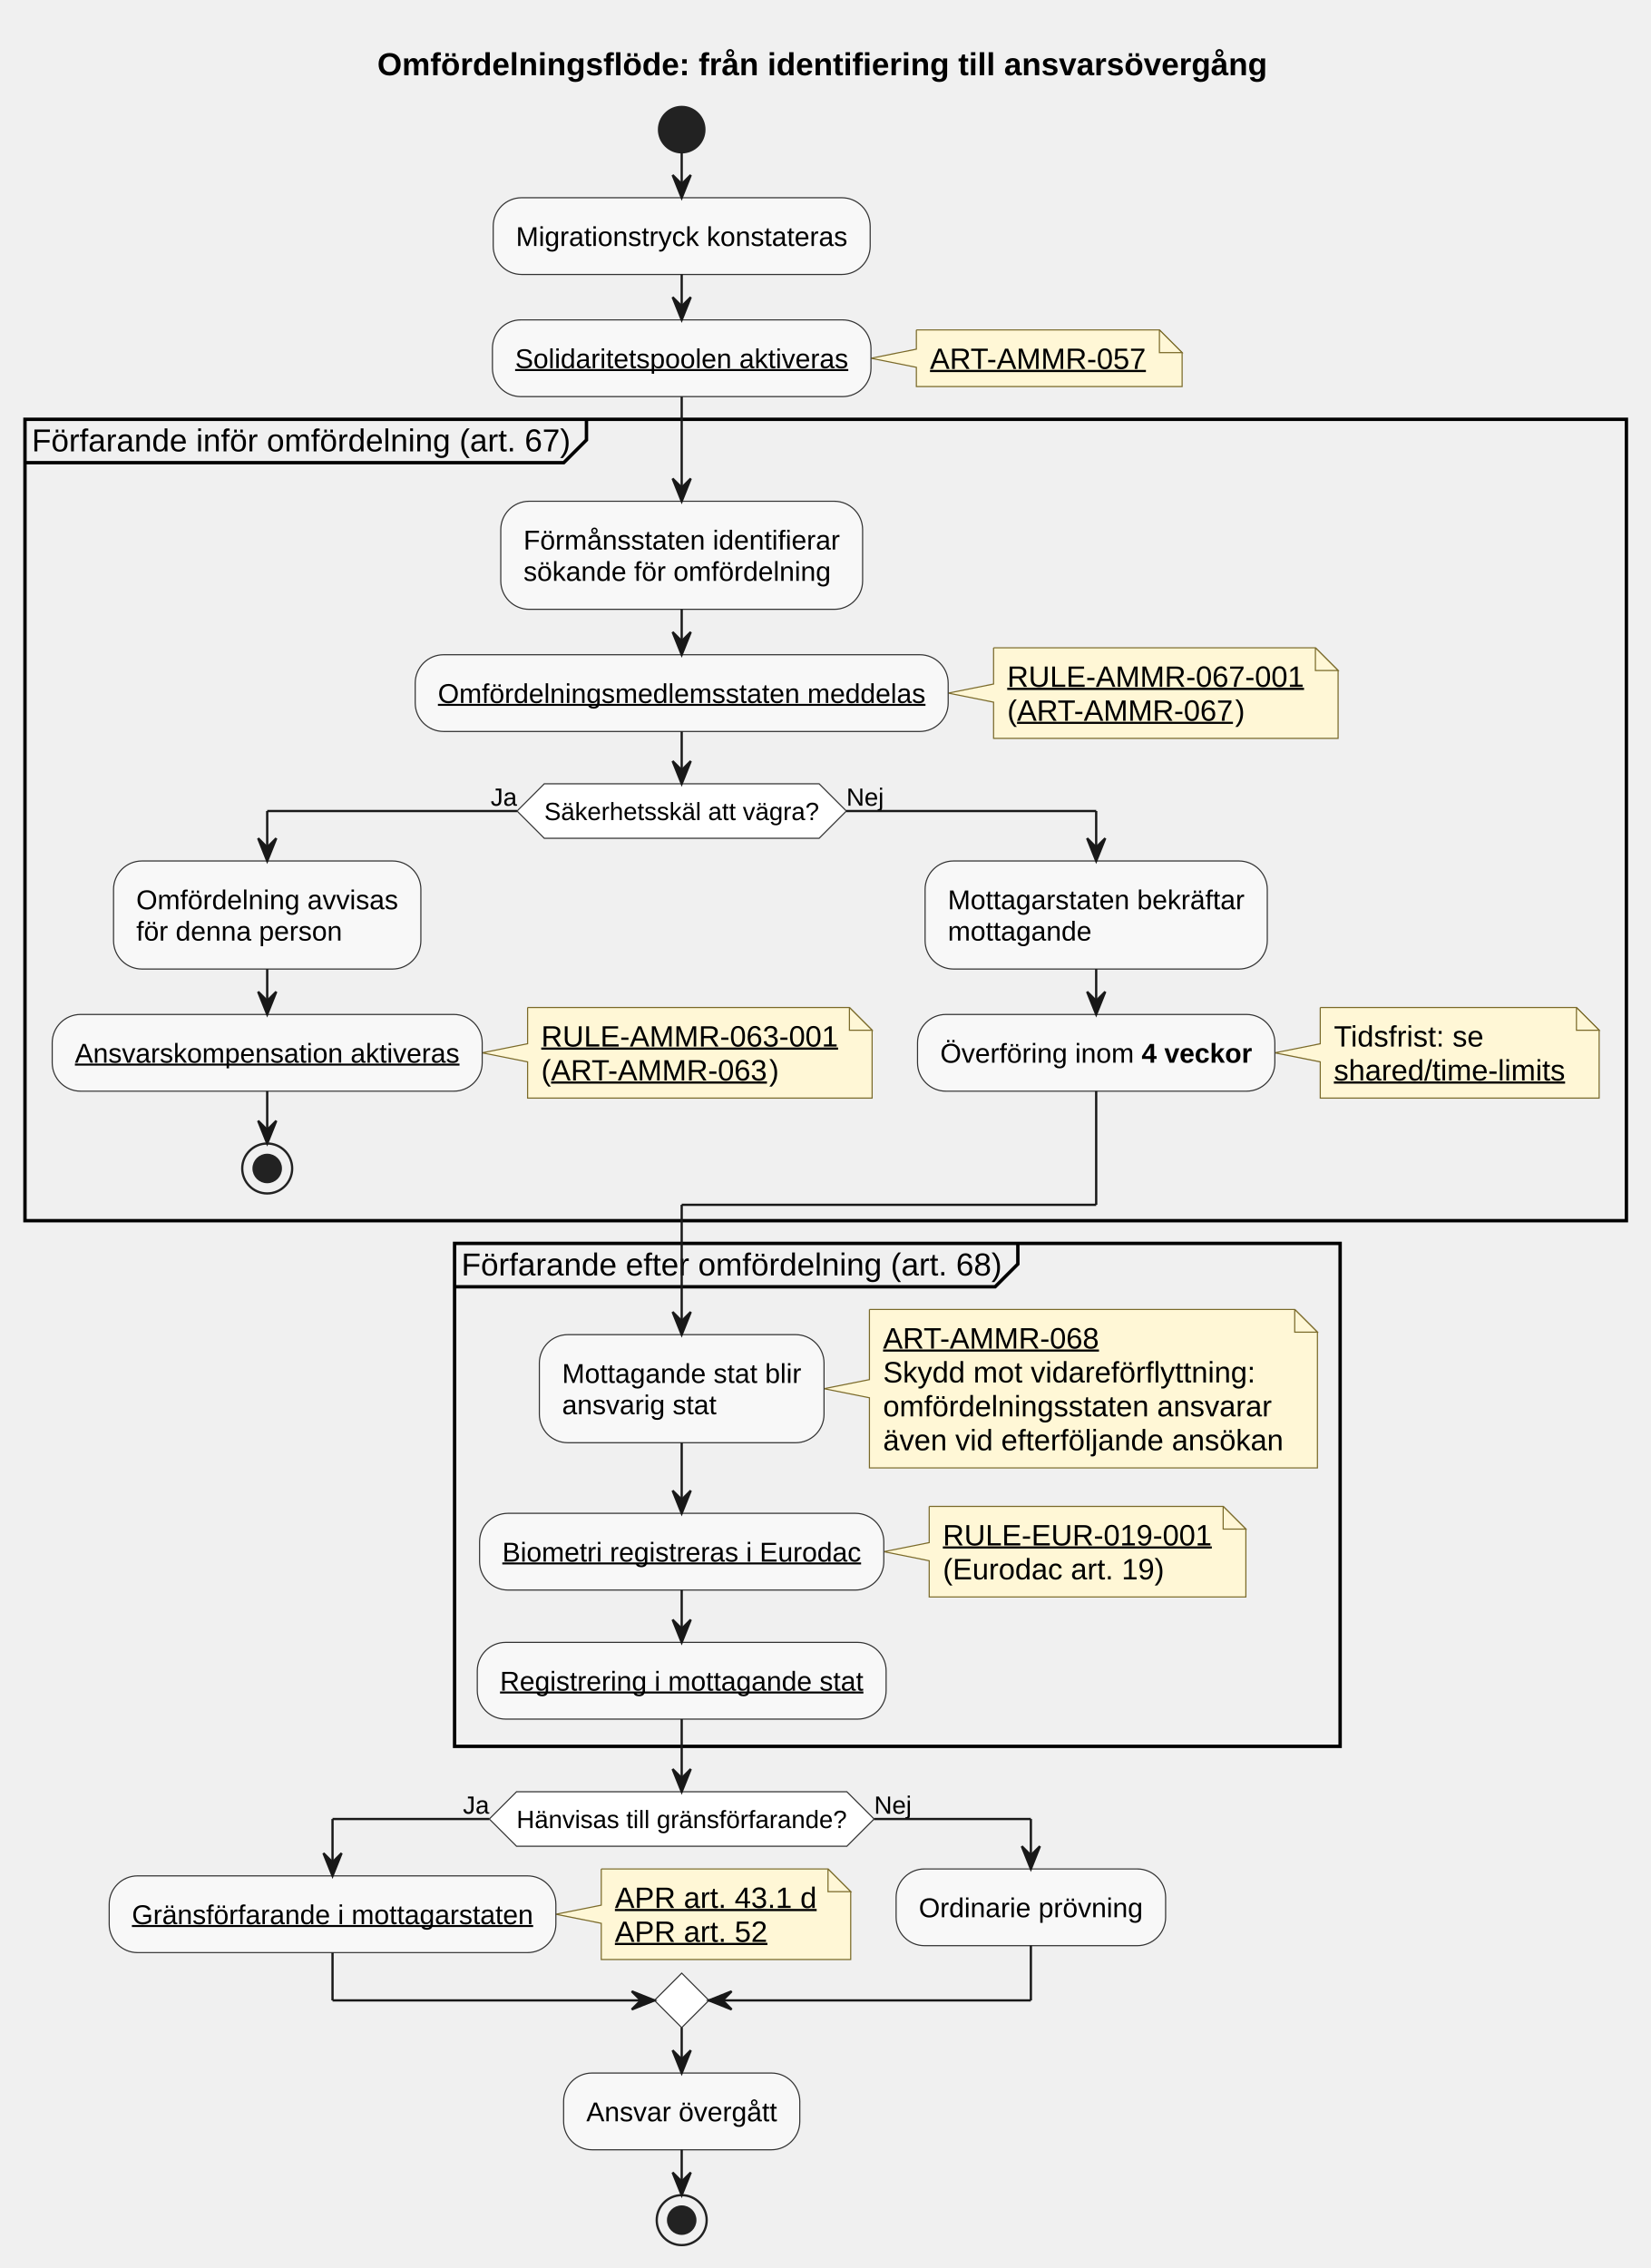
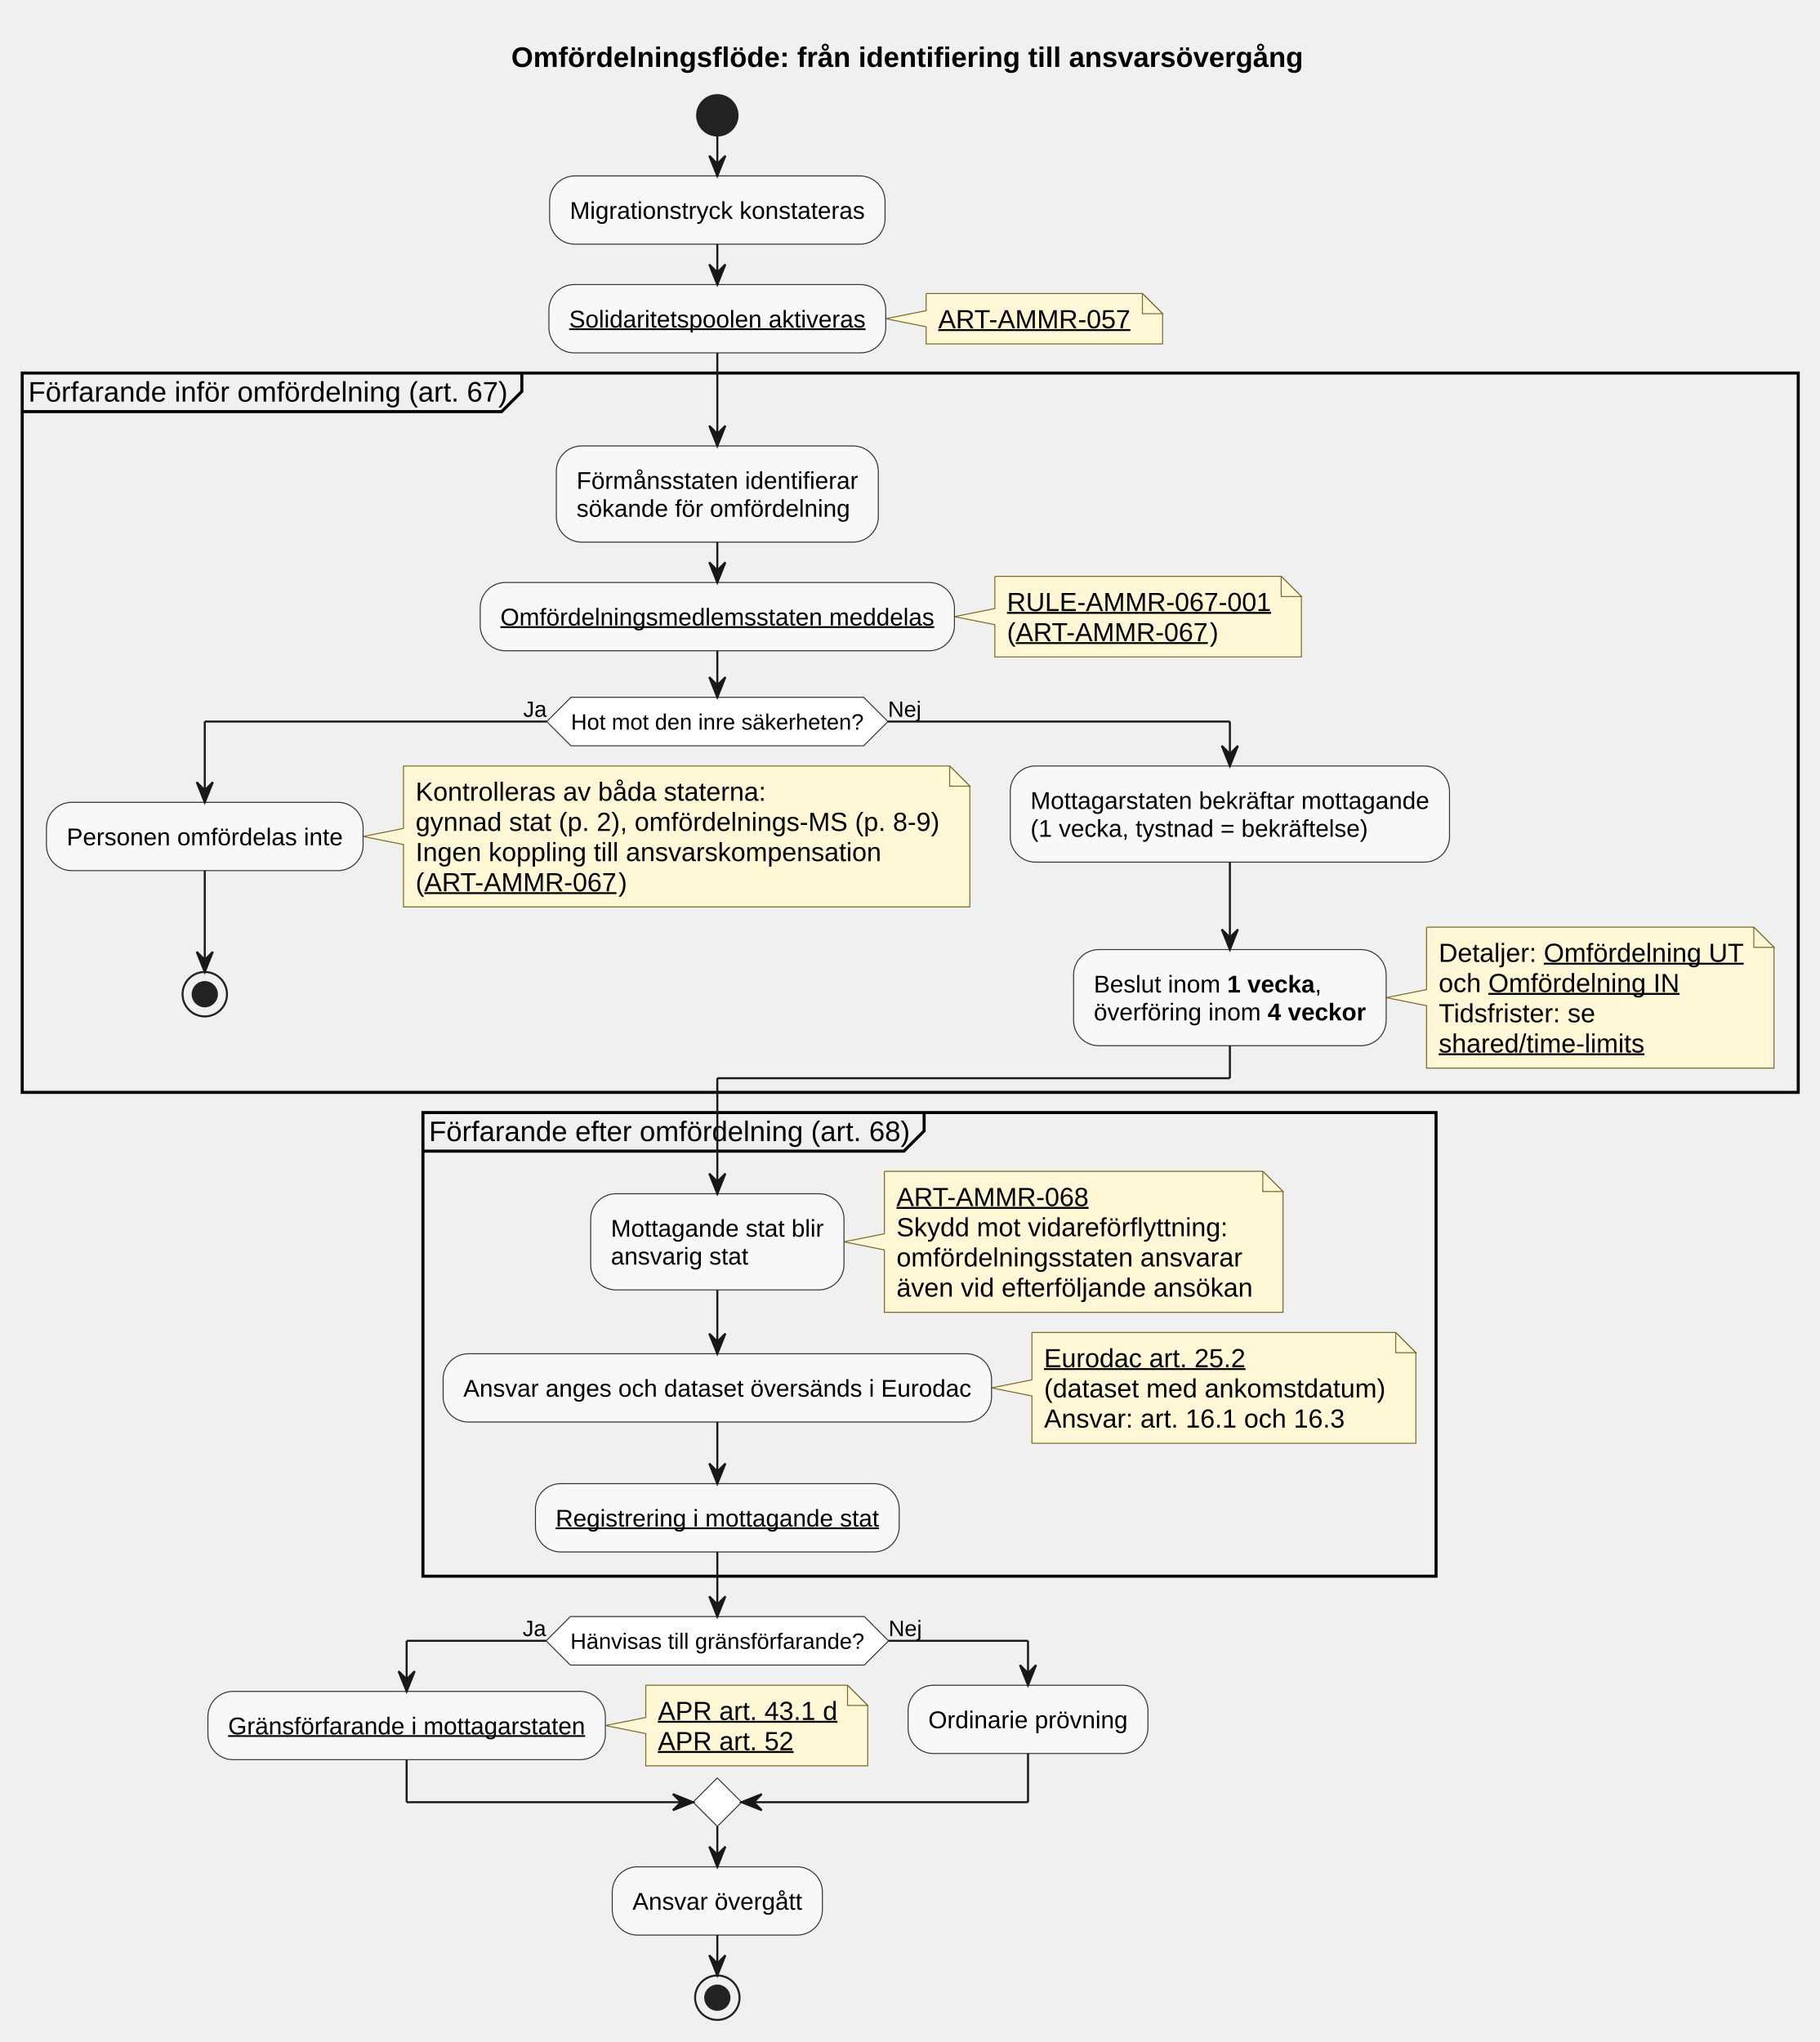
- <svg xmlns="http://www.w3.org/2000/svg" xmlns:xlink="http://www.w3.org/1999/xlink" contentStyleType="text/css" data-diagram-type="ACTIVITY" height="999px" preserveAspectRatio="none" style="width:727px;height:999px;background:#FFFFFF;" version="1.1" viewBox="0 0 727 999" width="727px" zoomAndPan="magnify">
+ <svg xmlns="http://www.w3.org/2000/svg" xmlns:xlink="http://www.w3.org/1999/xlink" contentStyleType="text/css" data-diagram-type="ACTIVITY" height="1011px" preserveAspectRatio="none" style="width:901px;height:1011px;background:#FFFFFF;" version="1.1" viewBox="0 0 901 1011" width="901px" zoomAndPan="magnify">
  <defs />
  <g>
    <g class="title" data-source-line="16">
-       <text fill="#000000" font-family="Arial" font-size="14" font-weight="bold" lengthAdjust="spacing" textLength="392.055" x="166.188" y="33.132">Omfördelningsflöde: från identifiering till ansvarsövergång</text>
+       <text fill="#000000" font-family="Arial" font-size="14" font-weight="bold" lengthAdjust="spacing" textLength="392.055" x="253.088" y="33.132">Omfördelningsflöde: från identifiering till ansvarsövergång</text>
    </g>
-     <ellipse cx="300.291" cy="57.099" fill="#222222" rx="10" ry="10" style="stroke:#222222;stroke-width:1;" />
-     <rect fill="#F8F8F8" height="33.799" rx="12.5" ry="12.5" style="stroke:#333333;stroke-width:0.5;" width="166.051" x="217.265" y="87.099" />
-     <text fill="#000000" font-family="Arial" font-size="12" lengthAdjust="spacing" textLength="146.051" x="227.265" y="108.355">Migrationstryck konstateras</text>
-     <path d="M403.665,145.322 L403.665,153.797 L383.665,157.797 L403.665,161.797 L403.665,170.271 A0,0 0 0 0 403.665,170.271 L520.73,170.271 A0,0 0 0 0 520.73,170.271 L520.73,155.322 L510.73,145.322 L403.665,145.322 A0,0 0 0 0 403.665,145.322" fill="#FFF7D6" style="stroke:#7A6A2A;stroke-width:0.5;" />
-     <path d="M510.73,145.322 L510.73,155.322 L520.73,155.322 L510.73,145.322" fill="#FFF7D6" style="stroke:#7A6A2A;stroke-width:0.5;" />
+     <ellipse cx="355.117" cy="57.099" fill="#222222" rx="10" ry="10" style="stroke:#222222;stroke-width:1;" />
+     <rect fill="#F8F8F8" height="33.799" rx="12.5" ry="12.5" style="stroke:#333333;stroke-width:0.5;" width="166.051" x="272.092" y="87.099" />
+     <text fill="#000000" font-family="Arial" font-size="12" lengthAdjust="spacing" textLength="146.051" x="282.092" y="108.355">Migrationstryck konstateras</text>
+     <path d="M458.491,145.322 L458.491,153.797 L438.491,157.797 L458.491,161.797 L458.491,170.271 A0,0 0 0 0 458.491,170.271 L575.557,170.271 A0,0 0 0 0 575.557,170.271 L575.557,155.322 L565.557,145.322 L458.491,145.322 A0,0 0 0 0 458.491,145.322" fill="#FFF7D6" style="stroke:#7A6A2A;stroke-width:0.5;" />
+     <path d="M565.557,145.322 L565.557,155.322 L575.557,155.322 L565.557,145.322" fill="#FFF7D6" style="stroke:#7A6A2A;stroke-width:0.5;" />
    <a href="../articles/ammr-057.md" target="_top" title="../articles/ammr-057.md" xlink:actuate="onRequest" xlink:href="../articles/ammr-057.md" xlink:show="new" xlink:title="../articles/ammr-057.md" xlink:type="simple">
-       <text fill="#000000" font-family="Arial" font-size="13" lengthAdjust="spacing" text-decoration="underline" textLength="96.065" x="409.665" y="162.516">ART-AMMR-057</text>
+       <text fill="#000000" font-family="Arial" font-size="13" lengthAdjust="spacing" text-decoration="underline" textLength="96.065" x="464.491" y="162.516">ART-AMMR-057</text>
    </a>
-     <rect fill="#F8F8F8" height="33.799" rx="12.5" ry="12.5" style="stroke:#333333;stroke-width:0.5;" width="166.748" x="216.917" y="140.898" />
+     <rect fill="#F8F8F8" height="33.799" rx="12.5" ry="12.5" style="stroke:#333333;stroke-width:0.5;" width="166.748" x="271.743" y="140.898" />
    <a href="../rules/rule-ammr-057-001.md" target="_top" title="../rules/rule-ammr-057-001.md" xlink:actuate="onRequest" xlink:href="../rules/rule-ammr-057-001.md" xlink:show="new" xlink:title="../rules/rule-ammr-057-001.md" xlink:type="simple">
-       <text fill="#000000" font-family="Arial" font-size="12" lengthAdjust="spacing" text-decoration="underline" textLength="146.748" x="226.917" y="162.153">Solidaritetspoolen aktiveras</text>
+       <text fill="#000000" font-family="Arial" font-size="12" lengthAdjust="spacing" text-decoration="underline" textLength="146.748" x="281.743" y="162.153">Solidaritetspoolen aktiveras</text>
    </a>
-     <rect fill="none" height="352.99" style="stroke:#000000;stroke-width:1.5;" width="705.431" x="11" y="184.696" />
+     <rect fill="none" height="356.134" style="stroke:#000000;stroke-width:1.5;" width="879.231" x="11" y="184.696" />
    <path d="M258.337,184.696 L258.337,193.795 L248.337,203.795 L11,203.795" fill="none" style="stroke:#000000;stroke-width:1.5;" />
    <text fill="#000000" font-family="Arial" font-size="14" lengthAdjust="spacing" textLength="237.337" x="14" y="198.828">Förfarande inför omfördelning (art. 67)</text>
-     <rect fill="#F8F8F8" height="47.598" rx="12.5" ry="12.5" style="stroke:#333333;stroke-width:0.5;" width="159.394" x="220.593" y="220.795" />
-     <text fill="#000000" font-family="Arial" font-size="12" lengthAdjust="spacing" textLength="139.394" x="230.593" y="242.051">Förmånsstaten identifierar</text>
-     <text fill="#000000" font-family="Arial" font-size="12" lengthAdjust="spacing" textLength="135.416" x="230.593" y="255.85">sökande för omfördelning</text>
-     <path d="M437.675,285.343 L437.675,301.292 L417.675,305.292 L437.675,309.292 L437.675,325.241 A0,0 0 0 0 437.675,325.241 L589.437,325.241 A0,0 0 0 0 589.437,325.241 L589.437,295.343 L579.437,285.343 L437.675,285.343 A0,0 0 0 0 437.675,285.343" fill="#FFF7D6" style="stroke:#7A6A2A;stroke-width:0.5;" />
-     <path d="M579.437,285.343 L579.437,295.343 L589.437,295.343 L579.437,285.343" fill="#FFF7D6" style="stroke:#7A6A2A;stroke-width:0.5;" />
+     <rect fill="#F8F8F8" height="47.598" rx="12.5" ry="12.5" style="stroke:#333333;stroke-width:0.5;" width="159.394" x="275.42" y="220.795" />
+     <text fill="#000000" font-family="Arial" font-size="12" lengthAdjust="spacing" textLength="139.394" x="285.42" y="242.051">Förmånsstaten identifierar</text>
+     <text fill="#000000" font-family="Arial" font-size="12" lengthAdjust="spacing" textLength="135.416" x="285.42" y="255.85">sökande för omfördelning</text>
+     <path d="M492.502,285.343 L492.502,301.292 L472.502,305.292 L492.502,309.292 L492.502,325.241 A0,0 0 0 0 492.502,325.241 L644.264,325.241 A0,0 0 0 0 644.264,325.241 L644.264,295.343 L634.264,285.343 L492.502,285.343 A0,0 0 0 0 492.502,285.343" fill="#FFF7D6" style="stroke:#7A6A2A;stroke-width:0.5;" />
+     <path d="M634.264,285.343 L634.264,295.343 L644.264,295.343 L634.264,285.343" fill="#FFF7D6" style="stroke:#7A6A2A;stroke-width:0.5;" />
    <a href="../rules/rule-ammr-067-001.md" target="_top" title="../rules/rule-ammr-067-001.md" xlink:actuate="onRequest" xlink:href="../rules/rule-ammr-067-001.md" xlink:show="new" xlink:title="../rules/rule-ammr-067-001.md" xlink:type="simple">
-       <text fill="#000000" font-family="Arial" font-size="13" lengthAdjust="spacing" text-decoration="underline" textLength="130.762" x="443.675" y="302.537">RULE-AMMR-067-001</text>
+       <text fill="#000000" font-family="Arial" font-size="13" lengthAdjust="spacing" text-decoration="underline" textLength="130.762" x="498.502" y="302.537">RULE-AMMR-067-001</text>
    </a>
-     <text fill="#000000" font-family="Arial" font-size="13" lengthAdjust="spacing" textLength="4.329" x="443.675" y="317.486">(</text>
+     <text fill="#000000" font-family="Arial" font-size="13" lengthAdjust="spacing" textLength="4.329" x="498.502" y="317.486">(</text>
    <a href="../articles/ammr-067.md" target="_top" title="../articles/ammr-067.md" xlink:actuate="onRequest" xlink:href="../articles/ammr-067.md" xlink:show="new" xlink:title="../articles/ammr-067.md" xlink:type="simple">
-       <text fill="#000000" font-family="Arial" font-size="13" lengthAdjust="spacing" text-decoration="underline" textLength="96.065" x="448.004" y="317.486">ART-AMMR-067</text>
+       <text fill="#000000" font-family="Arial" font-size="13" lengthAdjust="spacing" text-decoration="underline" textLength="96.065" x="502.831" y="317.486">ART-AMMR-067</text>
    </a>
-     <text fill="#000000" font-family="Arial" font-size="13" lengthAdjust="spacing" textLength="4.329" x="544.07" y="317.486">)</text>
-     <rect fill="#F8F8F8" height="33.799" rx="12.5" ry="12.5" style="stroke:#333333;stroke-width:0.5;" width="234.769" x="182.906" y="288.393" />
+     <text fill="#000000" font-family="Arial" font-size="13" lengthAdjust="spacing" textLength="4.329" x="598.896" y="317.486">)</text>
+     <rect fill="#F8F8F8" height="33.799" rx="12.5" ry="12.5" style="stroke:#333333;stroke-width:0.5;" width="234.769" x="237.732" y="288.393" />
    <a href="../rules/rule-ammr-067-001.md" target="_top" title="../rules/rule-ammr-067-001.md" xlink:actuate="onRequest" xlink:href="../rules/rule-ammr-067-001.md" xlink:show="new" xlink:title="../rules/rule-ammr-067-001.md" xlink:type="simple">
-       <text fill="#000000" font-family="Arial" font-size="12" lengthAdjust="spacing" text-decoration="underline" textLength="214.769" x="192.906" y="309.648">Omfördelningsmedlemsstaten meddelas</text>
+       <text fill="#000000" font-family="Arial" font-size="12" lengthAdjust="spacing" text-decoration="underline" textLength="214.769" x="247.732" y="309.648">Omfördelningsmedlemsstaten meddelas</text>
    </a>
-     <polygon fill="#FFFFFF" points="239.758,345.241,360.823,345.241,372.823,357.241,360.823,369.241,239.758,369.241,227.758,357.241,239.758,345.241" style="stroke:#333333;stroke-width:0.5;" />
-     <text fill="#000000" font-family="Arial" font-size="11" lengthAdjust="spacing" textLength="121.064" x="239.758" y="361.234">Säkerhetsskäl att vägra?</text>
-     <text fill="#000000" font-family="Arial" font-size="11" lengthAdjust="spacing" textLength="11.618" x="216.141" y="354.91">Ja</text>
-     <text fill="#000000" font-family="Arial" font-size="11" lengthAdjust="spacing" textLength="16.505" x="372.823" y="354.91">Nej</text>
-     <rect fill="#F8F8F8" height="47.598" rx="12.5" ry="12.5" style="stroke:#333333;stroke-width:0.5;" width="135.383" x="50.015" y="379.241" />
-     <text fill="#000000" font-family="Arial" font-size="12" lengthAdjust="spacing" textLength="115.383" x="60.015" y="400.497">Omfördelning avvisas</text>
-     <text fill="#000000" font-family="Arial" font-size="12" lengthAdjust="spacing" textLength="90.732" x="60.015" y="414.295">för denna person</text>
-     <path d="M232.412,443.789 L232.412,459.738 L212.412,463.738 L232.412,467.738 L232.412,483.687 A0,0 0 0 0 232.412,483.687 L384.174,483.687 A0,0 0 0 0 384.174,483.687 L384.174,453.789 L374.174,443.789 L232.412,443.789 A0,0 0 0 0 232.412,443.789" fill="#FFF7D6" style="stroke:#7A6A2A;stroke-width:0.5;" />
-     <path d="M374.174,443.789 L374.174,453.789 L384.174,453.789 L374.174,443.789" fill="#FFF7D6" style="stroke:#7A6A2A;stroke-width:0.5;" />
-     <a href="../rules/rule-ammr-063-001.md" target="_top" title="../rules/rule-ammr-063-001.md" xlink:actuate="onRequest" xlink:href="../rules/rule-ammr-063-001.md" xlink:show="new" xlink:title="../rules/rule-ammr-063-001.md" xlink:type="simple">
-       <text fill="#000000" font-family="Arial" font-size="13" lengthAdjust="spacing" text-decoration="underline" textLength="130.762" x="238.412" y="460.983">RULE-AMMR-063-001</text>
+     <polygon fill="#FFFFFF" points="282.658,345.241,427.576,345.241,439.576,357.241,427.576,369.241,282.658,369.241,270.658,357.241,282.658,345.241" style="stroke:#333333;stroke-width:0.5;" />
+     <text fill="#000000" font-family="Arial" font-size="11" lengthAdjust="spacing" textLength="144.917" x="282.658" y="361.234">Hot mot den inre säkerheten?</text>
+     <text fill="#000000" font-family="Arial" font-size="11" lengthAdjust="spacing" textLength="11.618" x="259.041" y="354.91">Ja</text>
+     <text fill="#000000" font-family="Arial" font-size="11" lengthAdjust="spacing" textLength="16.505" x="439.576" y="354.91">Nej</text>
+     <path d="M199.746,379.241 L199.746,410.138 L179.746,414.138 L199.746,418.138 L199.746,449.036 A0,0 0 0 0 199.746,449.036 L480.137,449.036 A0,0 0 0 0 480.137,449.036 L480.137,389.241 L470.137,379.241 L199.746,379.241 A0,0 0 0 0 199.746,379.241" fill="#FFF7D6" style="stroke:#7A6A2A;stroke-width:0.5;" />
+     <path d="M470.137,379.241 L470.137,389.241 L480.137,389.241 L470.137,379.241" fill="#FFF7D6" style="stroke:#7A6A2A;stroke-width:0.5;" />
+     <text fill="#000000" font-family="Arial" font-size="13" lengthAdjust="spacing" textLength="173.437" x="205.746" y="396.435">Kontrolleras av båda staterna:</text>
+     <text fill="#000000" font-family="Arial" font-size="13" lengthAdjust="spacing" textLength="259.391" x="205.746" y="411.383">gynnad stat (p. 2), omfördelnings-MS (p. 8-9)</text>
+     <text fill="#000000" font-family="Arial" font-size="13" lengthAdjust="spacing" textLength="230.528" x="205.746" y="426.332">Ingen koppling till ansvarskompensation</text>
+     <text fill="#000000" font-family="Arial" font-size="13" lengthAdjust="spacing" textLength="4.329" x="205.746" y="441.281">(</text>
+     <a href="../articles/ammr-067.md" target="_top" title="../articles/ammr-067.md" xlink:actuate="onRequest" xlink:href="../articles/ammr-067.md" xlink:show="new" xlink:title="../articles/ammr-067.md" xlink:type="simple">
+       <text fill="#000000" font-family="Arial" font-size="13" lengthAdjust="spacing" text-decoration="underline" textLength="96.065" x="210.075" y="441.281">ART-AMMR-067</text>
    </a>
-     <text fill="#000000" font-family="Arial" font-size="13" lengthAdjust="spacing" textLength="4.329" x="238.412" y="475.932">(</text>
-     <a href="../articles/ammr-063.md" target="_top" title="../articles/ammr-063.md" xlink:actuate="onRequest" xlink:href="../articles/ammr-063.md" xlink:show="new" xlink:title="../articles/ammr-063.md" xlink:type="simple">
-       <text fill="#000000" font-family="Arial" font-size="13" lengthAdjust="spacing" text-decoration="underline" textLength="96.065" x="242.741" y="475.932">ART-AMMR-063</text>
+     <text fill="#000000" font-family="Arial" font-size="13" lengthAdjust="spacing" textLength="4.329" x="306.141" y="441.281">)</text>
+     <rect fill="#F8F8F8" height="33.799" rx="12.5" ry="12.5" style="stroke:#333333;stroke-width:0.5;" width="156.746" x="23" y="397.239" />
+     <text fill="#000000" font-family="Arial" font-size="12" lengthAdjust="spacing" textLength="136.746" x="33" y="418.495">Personen omfördelas inte</text>
+     <ellipse cx="101.373" cy="492.233" fill="none" rx="11" ry="11" style="stroke:#222222;stroke-width:1;" />
+     <ellipse cx="101.373" cy="492.233" fill="#222222" rx="6" ry="6" style="stroke:#222222;stroke-width:1;" />
+     <rect fill="#F8F8F8" height="47.598" rx="12.5" ry="12.5" style="stroke:#333333;stroke-width:0.5;" width="217.449" x="500.137" y="379.241" />
+     <text fill="#000000" font-family="Arial" font-size="12" lengthAdjust="spacing" textLength="197.449" x="510.137" y="400.497">Mottagarstaten bekräftar mottagande</text>
+     <text fill="#000000" font-family="Arial" font-size="12" lengthAdjust="spacing" textLength="167.08" x="510.137" y="414.295">(1 vecka, tystnad = bekräftelse)</text>
+     <path d="M706.232,459.036 L706.232,489.933 L686.232,493.933 L706.232,497.933 L706.232,528.831 A0,0 0 0 0 706.232,528.831 L878.231,528.831 A0,0 0 0 0 878.231,528.831 L878.231,469.036 L868.231,459.036 L706.232,459.036 A0,0 0 0 0 706.232,459.036" fill="#FFF7D6" style="stroke:#7A6A2A;stroke-width:0.5;" />
+     <path d="M868.231,459.036 L868.231,469.036 L878.231,469.036 L868.231,459.036" fill="#FFF7D6" style="stroke:#7A6A2A;stroke-width:0.5;" />
+     <text fill="#000000" font-family="Arial" font-size="13" lengthAdjust="spacing" textLength="48.407" x="712.232" y="476.229">Detaljer:</text>
+     <a href="../processes/relocation-out.md" target="_top" title="../processes/relocation-out.md" xlink:actuate="onRequest" xlink:href="../processes/relocation-out.md" xlink:show="new" xlink:title="../processes/relocation-out.md" xlink:type="simple">
+       <text fill="#000000" font-family="Arial" font-size="13" lengthAdjust="spacing" text-decoration="underline" textLength="98.979" x="764.251" y="476.229">Omfördelning UT</text>
    </a>
-     <text fill="#000000" font-family="Arial" font-size="13" lengthAdjust="spacing" textLength="4.329" x="338.807" y="475.932">)</text>
-     <rect fill="#F8F8F8" height="33.799" rx="12.5" ry="12.5" style="stroke:#333333;stroke-width:0.5;" width="189.412" x="23" y="446.838" />
-     <a href="../rules/rule-ammr-063-001.md" target="_top" title="../rules/rule-ammr-063-001.md" xlink:actuate="onRequest" xlink:href="../rules/rule-ammr-063-001.md" xlink:show="new" xlink:title="../rules/rule-ammr-063-001.md" xlink:type="simple">
-       <text fill="#000000" font-family="Arial" font-size="12" lengthAdjust="spacing" text-decoration="underline" textLength="169.412" x="33" y="468.094">Ansvarskompensation aktiveras</text>
+     <text fill="#000000" font-family="Arial" font-size="13" lengthAdjust="spacing" textLength="20.96" x="712.232" y="491.178">och</text>
+     <a href="../processes/relocation-in.md" target="_top" title="../processes/relocation-in.md" xlink:actuate="onRequest" xlink:href="../processes/relocation-in.md" xlink:show="new" xlink:title="../processes/relocation-in.md" xlink:type="simple">
+       <text fill="#000000" font-family="Arial" font-size="13" lengthAdjust="spacing" text-decoration="underline" textLength="94.65" x="736.804" y="491.178">Omfördelning IN</text>
    </a>
-     <ellipse cx="117.706" cy="514.687" fill="none" rx="11" ry="11" style="stroke:#222222;stroke-width:1;" />
-     <ellipse cx="117.706" cy="514.687" fill="#222222" rx="6" ry="6" style="stroke:#222222;stroke-width:1;" />
-     <rect fill="#F8F8F8" height="47.598" rx="12.5" ry="12.5" style="stroke:#333333;stroke-width:0.5;" width="150.734" x="407.508" y="379.241" />
-     <text fill="#000000" font-family="Arial" font-size="12" lengthAdjust="spacing" textLength="130.734" x="417.508" y="400.497">Mottagarstaten bekräftar</text>
-     <text fill="#000000" font-family="Arial" font-size="12" lengthAdjust="spacing" textLength="63.381" x="417.508" y="414.295">mottagande</text>
-     <path d="M581.576,443.789 L581.576,459.738 L561.576,463.738 L581.576,467.738 L581.576,483.687 A0,0 0 0 0 581.576,483.687 L704.431,483.687 A0,0 0 0 0 704.431,483.687 L704.431,453.789 L694.431,443.789 L581.576,443.789 A0,0 0 0 0 581.576,443.789" fill="#FFF7D6" style="stroke:#7A6A2A;stroke-width:0.5;" />
-     <path d="M694.431,443.789 L694.431,453.789 L704.431,453.789 L694.431,443.789" fill="#FFF7D6" style="stroke:#7A6A2A;stroke-width:0.5;" />
-     <text fill="#000000" font-family="Arial" font-size="13" lengthAdjust="spacing" textLength="66.454" x="587.576" y="460.983">Tidsfrist: se</text>
+     <text fill="#000000" font-family="Arial" font-size="13" lengthAdjust="spacing" textLength="78.013" x="712.232" y="506.127">Tidsfrister: se</text>
    <a href="../../../shared/time-limits/README.md" target="_top" title="../../../shared/time-limits/README.md" xlink:actuate="onRequest" xlink:href="../../../shared/time-limits/README.md" xlink:show="new" xlink:title="../../../shared/time-limits/README.md" xlink:type="simple">
-       <text fill="#000000" font-family="Arial" font-size="13" lengthAdjust="spacing" text-decoration="underline" textLength="101.855" x="587.576" y="475.932">shared/time-limits</text>
+       <text fill="#000000" font-family="Arial" font-size="13" lengthAdjust="spacing" text-decoration="underline" textLength="101.855" x="712.232" y="521.076">shared/time-limits</text>
    </a>
-     <rect fill="#F8F8F8" height="33.799" rx="12.5" ry="12.5" style="stroke:#333333;stroke-width:0.5;" width="157.402" x="404.174" y="446.838" />
-     <text fill="#000000" font-family="Arial" font-size="12" lengthAdjust="spacing" textLength="85.365" x="414.174" y="468.094">Överföring inom</text>
-     <text fill="#000000" font-family="Arial" font-size="12" font-weight="bold" lengthAdjust="spacing" textLength="48.703" x="502.873" y="468.094">4 veckor</text>
-     <rect fill="none" height="221.541" style="stroke:#000000;stroke-width:1.5;" width="390.082" x="200.249" y="547.687" />
-     <path d="M448.365,547.687 L448.365,556.785 L438.365,566.785 L200.249,566.785" fill="none" style="stroke:#000000;stroke-width:1.5;" />
-     <text fill="#000000" font-family="Arial" font-size="14" lengthAdjust="spacing" textLength="238.116" x="203.249" y="561.818">Förfarande efter omfördelning (art. 68)</text>
-     <path d="M382.987,576.785 L382.987,607.683 L362.987,611.683 L382.987,615.683 L382.987,646.58 A0,0 0 0 0 382.987,646.58 L580.331,646.58 A0,0 0 0 0 580.331,646.58 L580.331,586.785 L570.331,576.785 L382.987,576.785 A0,0 0 0 0 382.987,576.785" fill="#FFF7D6" style="stroke:#7A6A2A;stroke-width:0.5;" />
-     <path d="M570.331,576.785 L570.331,586.785 L580.331,586.785 L570.331,576.785" fill="#FFF7D6" style="stroke:#7A6A2A;stroke-width:0.5;" />
+     <rect fill="#F8F8F8" height="47.598" rx="12.5" ry="12.5" style="stroke:#333333;stroke-width:0.5;" width="154.742" x="531.49" y="470.134" />
+     <text fill="#000000" font-family="Arial" font-size="12" lengthAdjust="spacing" textLength="62.695" x="541.49" y="491.39">Beslut inom</text>
+     <text fill="#000000" font-family="Arial" font-size="12" font-weight="bold" lengthAdjust="spacing" textLength="43.377" x="607.519" y="491.39">1 vecka</text>
+     <text fill="#000000" font-family="Arial" font-size="12" lengthAdjust="spacing" textLength="3.334" x="650.896" y="491.39">,</text>
+     <text fill="#000000" font-family="Arial" font-size="12" lengthAdjust="spacing" textLength="82.705" x="541.49" y="505.189">överföring inom</text>
+     <text fill="#000000" font-family="Arial" font-size="12" font-weight="bold" lengthAdjust="spacing" textLength="48.703" x="627.529" y="505.189">4 veckor</text>
+     <rect fill="none" height="229.539" style="stroke:#000000;stroke-width:1.5;" width="501.56" x="209.375" y="550.831" />
+     <path d="M457.491,550.831 L457.491,559.929 L447.491,569.929 L209.375,569.929" fill="none" style="stroke:#000000;stroke-width:1.5;" />
+     <text fill="#000000" font-family="Arial" font-size="14" lengthAdjust="spacing" textLength="238.116" x="212.375" y="564.962">Förfarande efter omfördelning (art. 68)</text>
+     <path d="M437.813,579.929 L437.813,610.827 L417.813,614.827 L437.813,618.827 L437.813,649.724 A0,0 0 0 0 437.813,649.724 L635.158,649.724 A0,0 0 0 0 635.158,649.724 L635.158,589.929 L625.158,579.929 L437.813,579.929 A0,0 0 0 0 437.813,579.929" fill="#FFF7D6" style="stroke:#7A6A2A;stroke-width:0.5;" />
+     <path d="M625.158,579.929 L625.158,589.929 L635.158,589.929 L625.158,579.929" fill="#FFF7D6" style="stroke:#7A6A2A;stroke-width:0.5;" />
    <a href="../articles/ammr-068.md" target="_top" title="../articles/ammr-068.md" xlink:actuate="onRequest" xlink:href="../articles/ammr-068.md" xlink:show="new" xlink:title="../articles/ammr-068.md" xlink:type="simple">
-       <text fill="#000000" font-family="Arial" font-size="13" lengthAdjust="spacing" text-decoration="underline" textLength="96.065" x="388.987" y="593.979">ART-AMMR-068</text>
+       <text fill="#000000" font-family="Arial" font-size="13" lengthAdjust="spacing" text-decoration="underline" textLength="96.065" x="443.813" y="597.123">ART-AMMR-068</text>
    </a>
-     <text fill="#000000" font-family="Arial" font-size="13" lengthAdjust="spacing" textLength="164.017" x="388.987" y="608.928">Skydd mot vidareförflyttning:</text>
-     <text fill="#000000" font-family="Arial" font-size="13" lengthAdjust="spacing" textLength="171.26" x="388.987" y="623.876">omfördelningsstaten ansvarar</text>
-     <text fill="#000000" font-family="Arial" font-size="13" lengthAdjust="spacing" textLength="176.344" x="388.987" y="638.825">även vid efterföljande ansökan</text>
-     <rect fill="#F8F8F8" height="47.598" rx="12.5" ry="12.5" style="stroke:#333333;stroke-width:0.5;" width="125.393" x="237.594" y="587.884" />
-     <text fill="#000000" font-family="Arial" font-size="12" lengthAdjust="spacing" textLength="105.393" x="247.594" y="609.14">Mottagande stat blir</text>
-     <text fill="#000000" font-family="Arial" font-size="12" lengthAdjust="spacing" textLength="68.033" x="247.594" y="622.938">ansvarig stat</text>
-     <path d="M409.319,663.531 L409.319,679.48 L389.319,683.48 L409.319,687.48 L409.319,703.428 A0,0 0 0 0 409.319,703.428 L548.811,703.428 A0,0 0 0 0 548.811,703.428 L548.811,673.531 L538.811,663.531 L409.319,663.531 A0,0 0 0 0 409.319,663.531" fill="#FFF7D6" style="stroke:#7A6A2A;stroke-width:0.5;" />
-     <path d="M538.811,663.531 L538.811,673.531 L548.811,673.531 L538.811,663.531" fill="#FFF7D6" style="stroke:#7A6A2A;stroke-width:0.5;" />
-     <a href="../../eurodac/rules/rule-eur-019-001.md" target="_top" title="../../eurodac/rules/rule-eur-019-001.md" xlink:actuate="onRequest" xlink:href="../../eurodac/rules/rule-eur-019-001.md" xlink:show="new" xlink:title="../../eurodac/rules/rule-eur-019-001.md" xlink:type="simple">
-       <text fill="#000000" font-family="Arial" font-size="13" lengthAdjust="spacing" text-decoration="underline" textLength="118.492" x="415.319" y="680.725">RULE-EUR-019-001</text>
+     <text fill="#000000" font-family="Arial" font-size="13" lengthAdjust="spacing" textLength="164.017" x="443.813" y="612.072">Skydd mot vidareförflyttning:</text>
+     <text fill="#000000" font-family="Arial" font-size="13" lengthAdjust="spacing" textLength="171.26" x="443.813" y="627.02">omfördelningsstaten ansvarar</text>
+     <text fill="#000000" font-family="Arial" font-size="13" lengthAdjust="spacing" textLength="176.344" x="443.813" y="641.969">även vid efterföljande ansökan</text>
+     <rect fill="#F8F8F8" height="47.598" rx="12.5" ry="12.5" style="stroke:#333333;stroke-width:0.5;" width="125.393" x="292.421" y="591.028" />
+     <text fill="#000000" font-family="Arial" font-size="12" lengthAdjust="spacing" textLength="105.393" x="302.421" y="612.284">Mottagande stat blir</text>
+     <text fill="#000000" font-family="Arial" font-size="12" lengthAdjust="spacing" textLength="68.033" x="302.421" y="626.082">ansvarig stat</text>
+     <path d="M510.859,659.724 L510.859,683.147 L490.859,687.147 L510.859,691.147 L510.859,714.57 A0,0 0 0 0 510.859,714.57 L700.936,714.57 A0,0 0 0 0 700.936,714.57 L700.936,669.724 L690.936,659.724 L510.859,659.724 A0,0 0 0 0 510.859,659.724" fill="#FFF7D6" style="stroke:#7A6A2A;stroke-width:0.5;" />
+     <path d="M690.936,659.724 L690.936,669.724 L700.936,669.724 L690.936,659.724" fill="#FFF7D6" style="stroke:#7A6A2A;stroke-width:0.5;" />
+     <a href="../../eurodac/articles/eur-025.md" target="_top" title="../../eurodac/articles/eur-025.md" xlink:actuate="onRequest" xlink:href="../../eurodac/articles/eur-025.md" xlink:show="new" xlink:title="../../eurodac/articles/eur-025.md" xlink:type="simple">
+       <text fill="#000000" font-family="Arial" font-size="13" lengthAdjust="spacing" text-decoration="underline" textLength="99.728" x="516.859" y="676.918">Eurodac art. 25.2</text>
    </a>
-     <text fill="#000000" font-family="Arial" font-size="13" lengthAdjust="spacing" textLength="97.544" x="415.319" y="695.673">(Eurodac art. 19)</text>
-     <rect fill="#F8F8F8" height="33.799" rx="12.5" ry="12.5" style="stroke:#333333;stroke-width:0.5;" width="178.057" x="211.262" y="666.58" />
-     <a href="../../eurodac/rules/rule-eur-019-001.md" target="_top" title="../../eurodac/rules/rule-eur-019-001.md" xlink:actuate="onRequest" xlink:href="../../eurodac/rules/rule-eur-019-001.md" xlink:show="new" xlink:title="../../eurodac/rules/rule-eur-019-001.md" xlink:type="simple">
-       <text fill="#000000" font-family="Arial" font-size="12" lengthAdjust="spacing" text-decoration="underline" textLength="158.057" x="221.262" y="687.836">Biometri registreras i Eurodac</text>
+     <text fill="#000000" font-family="Arial" font-size="13" lengthAdjust="spacing" textLength="169.076" x="516.859" y="691.867">(dataset med ankomstdatum)</text>
+     <text fill="#000000" font-family="Arial" font-size="13" lengthAdjust="spacing" textLength="148.865" x="516.859" y="706.815">Ansvar: art. 16.1 och 16.3</text>
+     <rect fill="#F8F8F8" height="33.799" rx="12.5" ry="12.5" style="stroke:#333333;stroke-width:0.5;" width="271.484" x="219.375" y="670.248" />
+     <text fill="#000000" font-family="Arial" font-size="12" lengthAdjust="spacing" textLength="251.484" x="229.375" y="691.504">Ansvar anges och dataset översänds i Eurodac</text>
+     <rect fill="#F8F8F8" height="33.799" rx="12.5" ry="12.5" style="stroke:#333333;stroke-width:0.5;" width="180.084" x="265.075" y="734.57" />
+     <a href="../../registration/README.md" target="_top" title="../../registration/README.md" xlink:actuate="onRequest" xlink:href="../../registration/README.md" xlink:show="new" xlink:title="../../registration/README.md" xlink:type="simple">
+       <text fill="#000000" font-family="Arial" font-size="12" lengthAdjust="spacing" text-decoration="underline" textLength="160.084" x="275.075" y="755.826">Registrering i mottagande stat</text>
    </a>
-     <rect fill="#F8F8F8" height="33.799" rx="12.5" ry="12.5" style="stroke:#333333;stroke-width:0.5;" width="180.084" x="210.249" y="723.428" />
-     <a href="../../registration/README.md" target="_top" title="../../registration/README.md" xlink:actuate="onRequest" xlink:href="../../registration/README.md" xlink:show="new" xlink:title="../../registration/README.md" xlink:type="simple">
-       <text fill="#000000" font-family="Arial" font-size="12" lengthAdjust="spacing" text-decoration="underline" textLength="160.084" x="220.249" y="744.684">Registrering i mottagande stat</text>
-     </a>
-     <polygon fill="#FFFFFF" points="227.531,789.227,373.05,789.227,385.05,801.227,373.05,813.227,227.531,813.227,215.531,801.227,227.531,789.227" style="stroke:#333333;stroke-width:0.5;" />
-     <text fill="#000000" font-family="Arial" font-size="11" lengthAdjust="spacing" textLength="145.519" x="227.531" y="805.221">Hänvisas till gränsförfarande?</text>
-     <text fill="#000000" font-family="Arial" font-size="11" lengthAdjust="spacing" textLength="11.618" x="203.913" y="798.896">Ja</text>
-     <text fill="#000000" font-family="Arial" font-size="11" lengthAdjust="spacing" textLength="16.505" x="385.05" y="798.896">Nej</text>
-     <path d="M264.861,823.227 L264.861,839.176 L244.861,843.176 L264.861,847.176 L264.861,863.125 A0,0 0 0 0 264.861,863.125 L374.741,863.125 A0,0 0 0 0 374.741,863.125 L374.741,833.227 L364.741,823.227 L264.861,823.227 A0,0 0 0 0 264.861,823.227" fill="#FFF7D6" style="stroke:#7A6A2A;stroke-width:0.5;" />
-     <path d="M364.741,823.227 L364.741,833.227 L374.741,833.227 L364.741,823.227" fill="#FFF7D6" style="stroke:#7A6A2A;stroke-width:0.5;" />
+     <polygon fill="#FFFFFF" points="282.358,800.369,427.877,800.369,439.877,812.369,427.877,824.369,282.358,824.369,270.358,812.369,282.358,800.369" style="stroke:#333333;stroke-width:0.5;" />
+     <text fill="#000000" font-family="Arial" font-size="11" lengthAdjust="spacing" textLength="145.519" x="282.358" y="816.362">Hänvisas till gränsförfarande?</text>
+     <text fill="#000000" font-family="Arial" font-size="11" lengthAdjust="spacing" textLength="11.618" x="258.74" y="810.038">Ja</text>
+     <text fill="#000000" font-family="Arial" font-size="11" lengthAdjust="spacing" textLength="16.505" x="439.877" y="810.038">Nej</text>
+     <path d="M319.688,834.369 L319.688,850.318 L299.688,854.318 L319.688,858.318 L319.688,874.267 A0,0 0 0 0 319.688,874.267 L429.567,874.267 A0,0 0 0 0 429.567,874.267 L429.567,844.369 L419.567,834.369 L319.688,834.369 A0,0 0 0 0 319.688,834.369" fill="#FFF7D6" style="stroke:#7A6A2A;stroke-width:0.5;" />
+     <path d="M419.567,834.369 L419.567,844.369 L429.567,844.369 L419.567,834.369" fill="#FFF7D6" style="stroke:#7A6A2A;stroke-width:0.5;" />
    <a href="../../border-procedure/articles/apr-043.md" target="_top" title="../../border-procedure/articles/apr-043.md" xlink:actuate="onRequest" xlink:href="../../border-procedure/articles/apr-043.md" xlink:show="new" xlink:title="../../border-procedure/articles/apr-043.md" xlink:type="simple">
-       <text fill="#000000" font-family="Arial" font-size="13" lengthAdjust="spacing" text-decoration="underline" textLength="88.88" x="270.861" y="840.421">APR art. 43.1 d</text>
+       <text fill="#000000" font-family="Arial" font-size="13" lengthAdjust="spacing" text-decoration="underline" textLength="88.88" x="325.688" y="851.563">APR art. 43.1 d</text>
    </a>
    <a href="../../border-procedure/articles/apr-052.md" target="_top" title="../../border-procedure/articles/apr-052.md" xlink:actuate="onRequest" xlink:href="../../border-procedure/articles/apr-052.md" xlink:show="new" xlink:title="../../border-procedure/articles/apr-052.md" xlink:type="simple">
-       <text fill="#000000" font-family="Arial" font-size="13" lengthAdjust="spacing" text-decoration="underline" textLength="67.196" x="270.861" y="855.37">APR art. 52</text>
+       <text fill="#000000" font-family="Arial" font-size="13" lengthAdjust="spacing" text-decoration="underline" textLength="67.196" x="325.688" y="866.512">APR art. 52</text>
    </a>
-     <rect fill="#F8F8F8" height="33.799" rx="12.5" ry="12.5" style="stroke:#333333;stroke-width:0.5;" width="196.76" x="48.101" y="826.276" />
+     <rect fill="#F8F8F8" height="33.799" rx="12.5" ry="12.5" style="stroke:#333333;stroke-width:0.5;" width="196.76" x="102.928" y="837.418" />
    <a href="../../border-procedure/articles/apr-043.md" target="_top" title="../../border-procedure/articles/apr-043.md" xlink:actuate="onRequest" xlink:href="../../border-procedure/articles/apr-043.md" xlink:show="new" xlink:title="../../border-procedure/articles/apr-043.md" xlink:type="simple">
-       <text fill="#000000" font-family="Arial" font-size="12" lengthAdjust="spacing" text-decoration="underline" textLength="176.76" x="58.101" y="847.532">Gränsförfarande i mottagarstaten</text>
+       <text fill="#000000" font-family="Arial" font-size="12" lengthAdjust="spacing" text-decoration="underline" textLength="176.76" x="112.928" y="858.674">Gränsförfarande i mottagarstaten</text>
    </a>
-     <rect fill="#F8F8F8" height="33.799" rx="12.5" ry="12.5" style="stroke:#333333;stroke-width:0.5;" width="118.719" x="394.741" y="823.227" />
-     <text fill="#000000" font-family="Arial" font-size="12" lengthAdjust="spacing" textLength="98.719" x="404.741" y="844.483">Ordinarie prövning</text>
-     <polygon fill="#FFFFFF" points="300.291,869.125,312.291,881.125,300.291,893.125,288.291,881.125,300.291,869.125" style="stroke:#333333;stroke-width:0.5;" />
-     <rect fill="#F8F8F8" height="33.799" rx="12.5" ry="12.5" style="stroke:#333333;stroke-width:0.5;" width="104.041" x="248.27" y="913.125" />
-     <text fill="#000000" font-family="Arial" font-size="12" lengthAdjust="spacing" textLength="84.041" x="258.27" y="934.38">Ansvar övergått</text>
-     <ellipse cx="300.291" cy="977.923" fill="none" rx="11" ry="11" style="stroke:#222222;stroke-width:1;" />
-     <ellipse cx="300.291" cy="977.923" fill="#222222" rx="6" ry="6" style="stroke:#222222;stroke-width:1;" />
-     <line style="stroke:#181818;stroke-width:1;" x1="300.291" x2="300.291" y1="67.099" y2="87.099" />
-     <polygon fill="#181818" points="296.291,77.099,300.291,87.099,304.291,77.099,300.291,81.099" style="stroke:#181818;stroke-width:1;" />
-     <line style="stroke:#181818;stroke-width:1;" x1="300.291" x2="300.291" y1="120.897" y2="140.898" />
-     <polygon fill="#181818" points="296.291,130.898,300.291,140.898,304.291,130.898,300.291,134.898" style="stroke:#181818;stroke-width:1;" />
-     <line style="stroke:#181818;stroke-width:1;" x1="300.291" x2="300.291" y1="268.393" y2="288.393" />
-     <polygon fill="#181818" points="296.291,278.393,300.291,288.393,304.291,278.393,300.291,282.393" style="stroke:#181818;stroke-width:1;" />
-     <line style="stroke:#181818;stroke-width:1;" x1="117.706" x2="117.706" y1="426.838" y2="446.838" />
-     <polygon fill="#181818" points="113.706,436.838,117.706,446.838,121.706,436.838,117.706,440.838" style="stroke:#181818;stroke-width:1;" />
-     <line style="stroke:#181818;stroke-width:1;" x1="117.706" x2="117.706" y1="480.637" y2="503.687" />
-     <polygon fill="#181818" points="113.706,493.687,117.706,503.687,121.706,493.687,117.706,497.687" style="stroke:#181818;stroke-width:1;" />
-     <line style="stroke:#181818;stroke-width:1;" x1="482.875" x2="482.875" y1="426.838" y2="446.838" />
-     <polygon fill="#181818" points="478.875,436.838,482.875,446.838,486.875,436.838,482.875,440.838" style="stroke:#181818;stroke-width:1;" />
-     <line style="stroke:#181818;stroke-width:1;" x1="227.758" x2="117.706" y1="357.241" y2="357.241" />
-     <line style="stroke:#181818;stroke-width:1;" x1="117.706" x2="117.706" y1="357.241" y2="379.241" />
-     <polygon fill="#181818" points="113.706,369.241,117.706,379.241,121.706,369.241,117.706,373.241" style="stroke:#181818;stroke-width:1;" />
-     <line style="stroke:#181818;stroke-width:1;" x1="372.823" x2="482.875" y1="357.241" y2="357.241" />
-     <line style="stroke:#181818;stroke-width:1;" x1="482.875" x2="482.875" y1="357.241" y2="379.241" />
-     <polygon fill="#181818" points="478.875,369.241,482.875,379.241,486.875,369.241,482.875,373.241" style="stroke:#181818;stroke-width:1;" />
-     <line style="stroke:#181818;stroke-width:1;" x1="482.875" x2="482.875" y1="480.637" y2="530.687" />
-     <line style="stroke:#181818;stroke-width:1;" x1="482.875" x2="300.291" y1="530.687" y2="530.687" />
-     <line style="stroke:#181818;stroke-width:1;" x1="300.291" x2="300.291" y1="530.687" y2="587.884" />
-     <polygon fill="#181818" points="296.291,577.884,300.291,587.884,304.291,577.884,300.291,581.884" style="stroke:#181818;stroke-width:1;" />
-     <line style="stroke:#181818;stroke-width:1;" x1="300.291" x2="300.291" y1="322.191" y2="345.241" />
-     <polygon fill="#181818" points="296.291,335.241,300.291,345.241,304.291,335.241,300.291,339.241" style="stroke:#181818;stroke-width:1;" />
-     <line style="stroke:#181818;stroke-width:1;" x1="300.291" x2="300.291" y1="174.696" y2="220.795" />
-     <polygon fill="#181818" points="296.291,210.795,300.291,220.795,304.291,210.795,300.291,214.795" style="stroke:#181818;stroke-width:1;" />
-     <line style="stroke:#181818;stroke-width:1;" x1="300.291" x2="300.291" y1="635.481" y2="666.58" />
-     <polygon fill="#181818" points="296.291,656.58,300.291,666.58,304.291,656.58,300.291,660.58" style="stroke:#181818;stroke-width:1;" />
-     <line style="stroke:#181818;stroke-width:1;" x1="300.291" x2="300.291" y1="700.379" y2="723.428" />
-     <polygon fill="#181818" points="296.291,713.428,300.291,723.428,304.291,713.428,300.291,717.428" style="stroke:#181818;stroke-width:1;" />
-     <line style="stroke:#181818;stroke-width:1;" x1="215.531" x2="146.481" y1="801.227" y2="801.227" />
-     <line style="stroke:#181818;stroke-width:1;" x1="146.481" x2="146.481" y1="801.227" y2="826.276" />
-     <polygon fill="#181818" points="142.481,816.276,146.481,826.276,150.481,816.276,146.481,820.276" style="stroke:#181818;stroke-width:1;" />
-     <line style="stroke:#181818;stroke-width:1;" x1="385.05" x2="454.1" y1="801.227" y2="801.227" />
-     <line style="stroke:#181818;stroke-width:1;" x1="454.1" x2="454.1" y1="801.227" y2="823.227" />
-     <polygon fill="#181818" points="450.1,813.227,454.1,823.227,458.1,813.227,454.1,817.227" style="stroke:#181818;stroke-width:1;" />
-     <line style="stroke:#181818;stroke-width:1;" x1="146.481" x2="146.481" y1="860.075" y2="881.125" />
-     <line style="stroke:#181818;stroke-width:1;" x1="146.481" x2="288.291" y1="881.125" y2="881.125" />
-     <polygon fill="#181818" points="278.291,877.125,288.291,881.125,278.291,885.125,282.291,881.125" style="stroke:#181818;stroke-width:1;" />
-     <line style="stroke:#181818;stroke-width:1;" x1="454.1" x2="454.1" y1="857.026" y2="881.125" />
-     <line style="stroke:#181818;stroke-width:1;" x1="454.1" x2="312.291" y1="881.125" y2="881.125" />
-     <polygon fill="#181818" points="322.291,877.125,312.291,881.125,322.291,885.125,318.291,881.125" style="stroke:#181818;stroke-width:1;" />
-     <line style="stroke:#181818;stroke-width:1;" x1="300.291" x2="300.291" y1="757.227" y2="789.227" />
-     <polygon fill="#181818" points="296.291,779.227,300.291,789.227,304.291,779.227,300.291,783.227" style="stroke:#181818;stroke-width:1;" />
-     <line style="stroke:#181818;stroke-width:1;" x1="300.291" x2="300.291" y1="893.125" y2="913.125" />
-     <polygon fill="#181818" points="296.291,903.125,300.291,913.125,304.291,903.125,300.291,907.125" style="stroke:#181818;stroke-width:1;" />
-     <line style="stroke:#181818;stroke-width:1;" x1="300.291" x2="300.291" y1="946.923" y2="966.923" />
-     <polygon fill="#181818" points="296.291,956.923,300.291,966.923,304.291,956.923,300.291,960.923" style="stroke:#181818;stroke-width:1;" />
+     <rect fill="#F8F8F8" height="33.799" rx="12.5" ry="12.5" style="stroke:#333333;stroke-width:0.5;" width="118.719" x="449.567" y="834.369" />
+     <text fill="#000000" font-family="Arial" font-size="12" lengthAdjust="spacing" textLength="98.719" x="459.567" y="855.625">Ordinarie prövning</text>
+     <polygon fill="#FFFFFF" points="355.117,880.267,367.117,892.267,355.117,904.267,343.117,892.267,355.117,880.267" style="stroke:#333333;stroke-width:0.5;" />
+     <rect fill="#F8F8F8" height="33.799" rx="12.5" ry="12.5" style="stroke:#333333;stroke-width:0.5;" width="104.041" x="303.097" y="924.267" />
+     <text fill="#000000" font-family="Arial" font-size="12" lengthAdjust="spacing" textLength="84.041" x="313.097" y="945.523">Ansvar övergått</text>
+     <ellipse cx="355.117" cy="989.065" fill="none" rx="11" ry="11" style="stroke:#222222;stroke-width:1;" />
+     <ellipse cx="355.117" cy="989.065" fill="#222222" rx="6" ry="6" style="stroke:#222222;stroke-width:1;" />
+     <line style="stroke:#181818;stroke-width:1;" x1="355.117" x2="355.117" y1="67.099" y2="87.099" />
+     <polygon fill="#181818" points="351.117,77.099,355.117,87.099,359.117,77.099,355.117,81.099" style="stroke:#181818;stroke-width:1;" />
+     <line style="stroke:#181818;stroke-width:1;" x1="355.117" x2="355.117" y1="120.897" y2="140.898" />
+     <polygon fill="#181818" points="351.117,130.898,355.117,140.898,359.117,130.898,355.117,134.898" style="stroke:#181818;stroke-width:1;" />
+     <line style="stroke:#181818;stroke-width:1;" x1="355.117" x2="355.117" y1="268.393" y2="288.393" />
+     <polygon fill="#181818" points="351.117,278.393,355.117,288.393,359.117,278.393,355.117,282.393" style="stroke:#181818;stroke-width:1;" />
+     <line style="stroke:#181818;stroke-width:1;" x1="101.373" x2="101.373" y1="431.038" y2="481.233" />
+     <polygon fill="#181818" points="97.373,471.233,101.373,481.233,105.373,471.233,101.373,475.233" style="stroke:#181818;stroke-width:1;" />
+     <line style="stroke:#181818;stroke-width:1;" x1="608.861" x2="608.861" y1="426.838" y2="470.134" />
+     <polygon fill="#181818" points="604.861,460.134,608.861,470.134,612.861,460.134,608.861,464.134" style="stroke:#181818;stroke-width:1;" />
+     <line style="stroke:#181818;stroke-width:1;" x1="270.658" x2="101.373" y1="357.241" y2="357.241" />
+     <line style="stroke:#181818;stroke-width:1;" x1="101.373" x2="101.373" y1="357.241" y2="397.239" />
+     <polygon fill="#181818" points="97.373,387.239,101.373,397.239,105.373,387.239,101.373,391.239" style="stroke:#181818;stroke-width:1;" />
+     <line style="stroke:#181818;stroke-width:1;" x1="439.576" x2="608.861" y1="357.241" y2="357.241" />
+     <line style="stroke:#181818;stroke-width:1;" x1="608.861" x2="608.861" y1="357.241" y2="379.241" />
+     <polygon fill="#181818" points="604.861,369.241,608.861,379.241,612.861,369.241,608.861,373.241" style="stroke:#181818;stroke-width:1;" />
+     <line style="stroke:#181818;stroke-width:1;" x1="608.861" x2="608.861" y1="517.732" y2="533.831" />
+     <line style="stroke:#181818;stroke-width:1;" x1="608.861" x2="355.117" y1="533.831" y2="533.831" />
+     <line style="stroke:#181818;stroke-width:1;" x1="355.117" x2="355.117" y1="533.831" y2="591.028" />
+     <polygon fill="#181818" points="351.117,581.028,355.117,591.028,359.117,581.028,355.117,585.028" style="stroke:#181818;stroke-width:1;" />
+     <line style="stroke:#181818;stroke-width:1;" x1="355.117" x2="355.117" y1="322.191" y2="345.241" />
+     <polygon fill="#181818" points="351.117,335.241,355.117,345.241,359.117,335.241,355.117,339.241" style="stroke:#181818;stroke-width:1;" />
+     <line style="stroke:#181818;stroke-width:1;" x1="355.117" x2="355.117" y1="174.696" y2="220.795" />
+     <polygon fill="#181818" points="351.117,210.795,355.117,220.795,359.117,210.795,355.117,214.795" style="stroke:#181818;stroke-width:1;" />
+     <line style="stroke:#181818;stroke-width:1;" x1="355.117" x2="355.117" y1="638.625" y2="670.248" />
+     <polygon fill="#181818" points="351.117,660.248,355.117,670.248,359.117,660.248,355.117,664.248" style="stroke:#181818;stroke-width:1;" />
+     <line style="stroke:#181818;stroke-width:1;" x1="355.117" x2="355.117" y1="704.047" y2="734.57" />
+     <polygon fill="#181818" points="351.117,724.57,355.117,734.57,359.117,724.57,355.117,728.57" style="stroke:#181818;stroke-width:1;" />
+     <line style="stroke:#181818;stroke-width:1;" x1="270.358" x2="201.308" y1="812.369" y2="812.369" />
+     <line style="stroke:#181818;stroke-width:1;" x1="201.308" x2="201.308" y1="812.369" y2="837.418" />
+     <polygon fill="#181818" points="197.308,827.418,201.308,837.418,205.308,827.418,201.308,831.418" style="stroke:#181818;stroke-width:1;" />
+     <line style="stroke:#181818;stroke-width:1;" x1="439.877" x2="508.927" y1="812.369" y2="812.369" />
+     <line style="stroke:#181818;stroke-width:1;" x1="508.927" x2="508.927" y1="812.369" y2="834.369" />
+     <polygon fill="#181818" points="504.927,824.369,508.927,834.369,512.927,824.369,508.927,828.369" style="stroke:#181818;stroke-width:1;" />
+     <line style="stroke:#181818;stroke-width:1;" x1="201.308" x2="201.308" y1="871.217" y2="892.267" />
+     <line style="stroke:#181818;stroke-width:1;" x1="201.308" x2="343.117" y1="892.267" y2="892.267" />
+     <polygon fill="#181818" points="333.117,888.267,343.117,892.267,333.117,896.267,337.117,892.267" style="stroke:#181818;stroke-width:1;" />
+     <line style="stroke:#181818;stroke-width:1;" x1="508.927" x2="508.927" y1="868.168" y2="892.267" />
+     <line style="stroke:#181818;stroke-width:1;" x1="508.927" x2="367.117" y1="892.267" y2="892.267" />
+     <polygon fill="#181818" points="377.117,888.267,367.117,892.267,377.117,896.267,373.117,892.267" style="stroke:#181818;stroke-width:1;" />
+     <line style="stroke:#181818;stroke-width:1;" x1="355.117" x2="355.117" y1="768.369" y2="800.369" />
+     <polygon fill="#181818" points="351.117,790.369,355.117,800.369,359.117,790.369,355.117,794.369" style="stroke:#181818;stroke-width:1;" />
+     <line style="stroke:#181818;stroke-width:1;" x1="355.117" x2="355.117" y1="904.267" y2="924.267" />
+     <polygon fill="#181818" points="351.117,914.267,355.117,924.267,359.117,914.267,355.117,918.267" style="stroke:#181818;stroke-width:1;" />
+     <line style="stroke:#181818;stroke-width:1;" x1="355.117" x2="355.117" y1="958.065" y2="978.065" />
+     <polygon fill="#181818" points="351.117,968.065,355.117,978.065,359.117,968.065,355.117,972.065" style="stroke:#181818;stroke-width:1;" />
  </g>
</svg>
